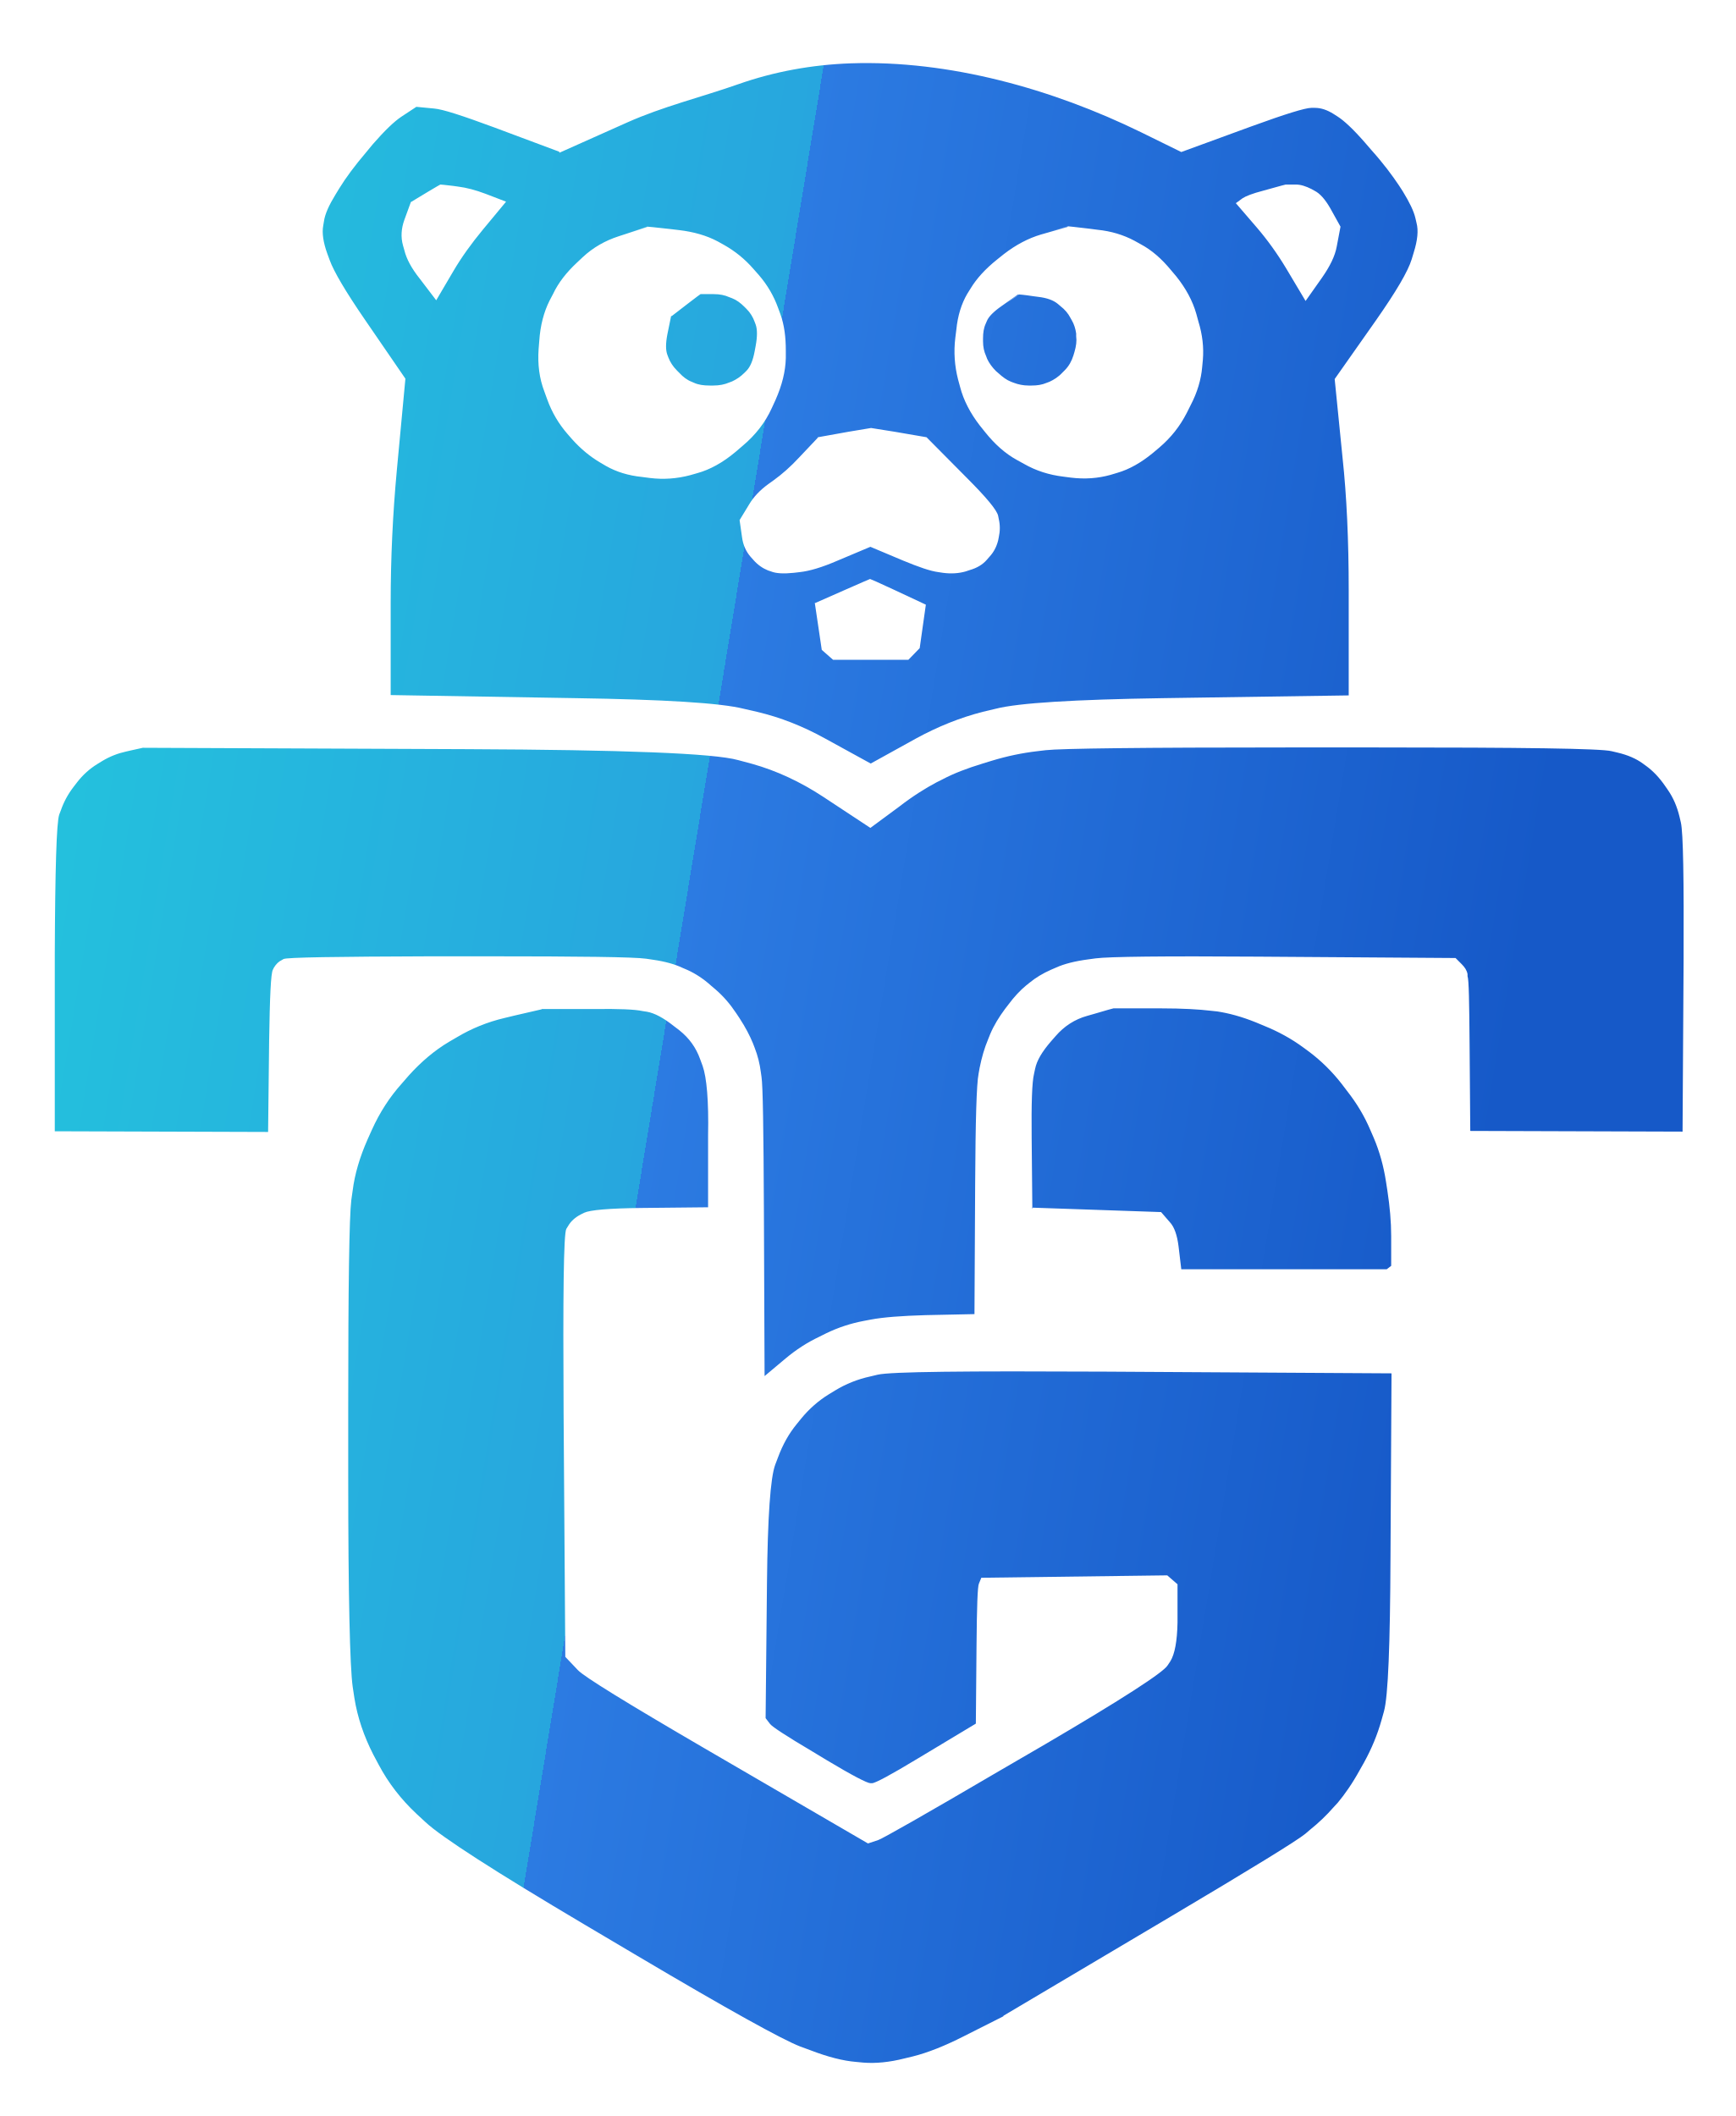
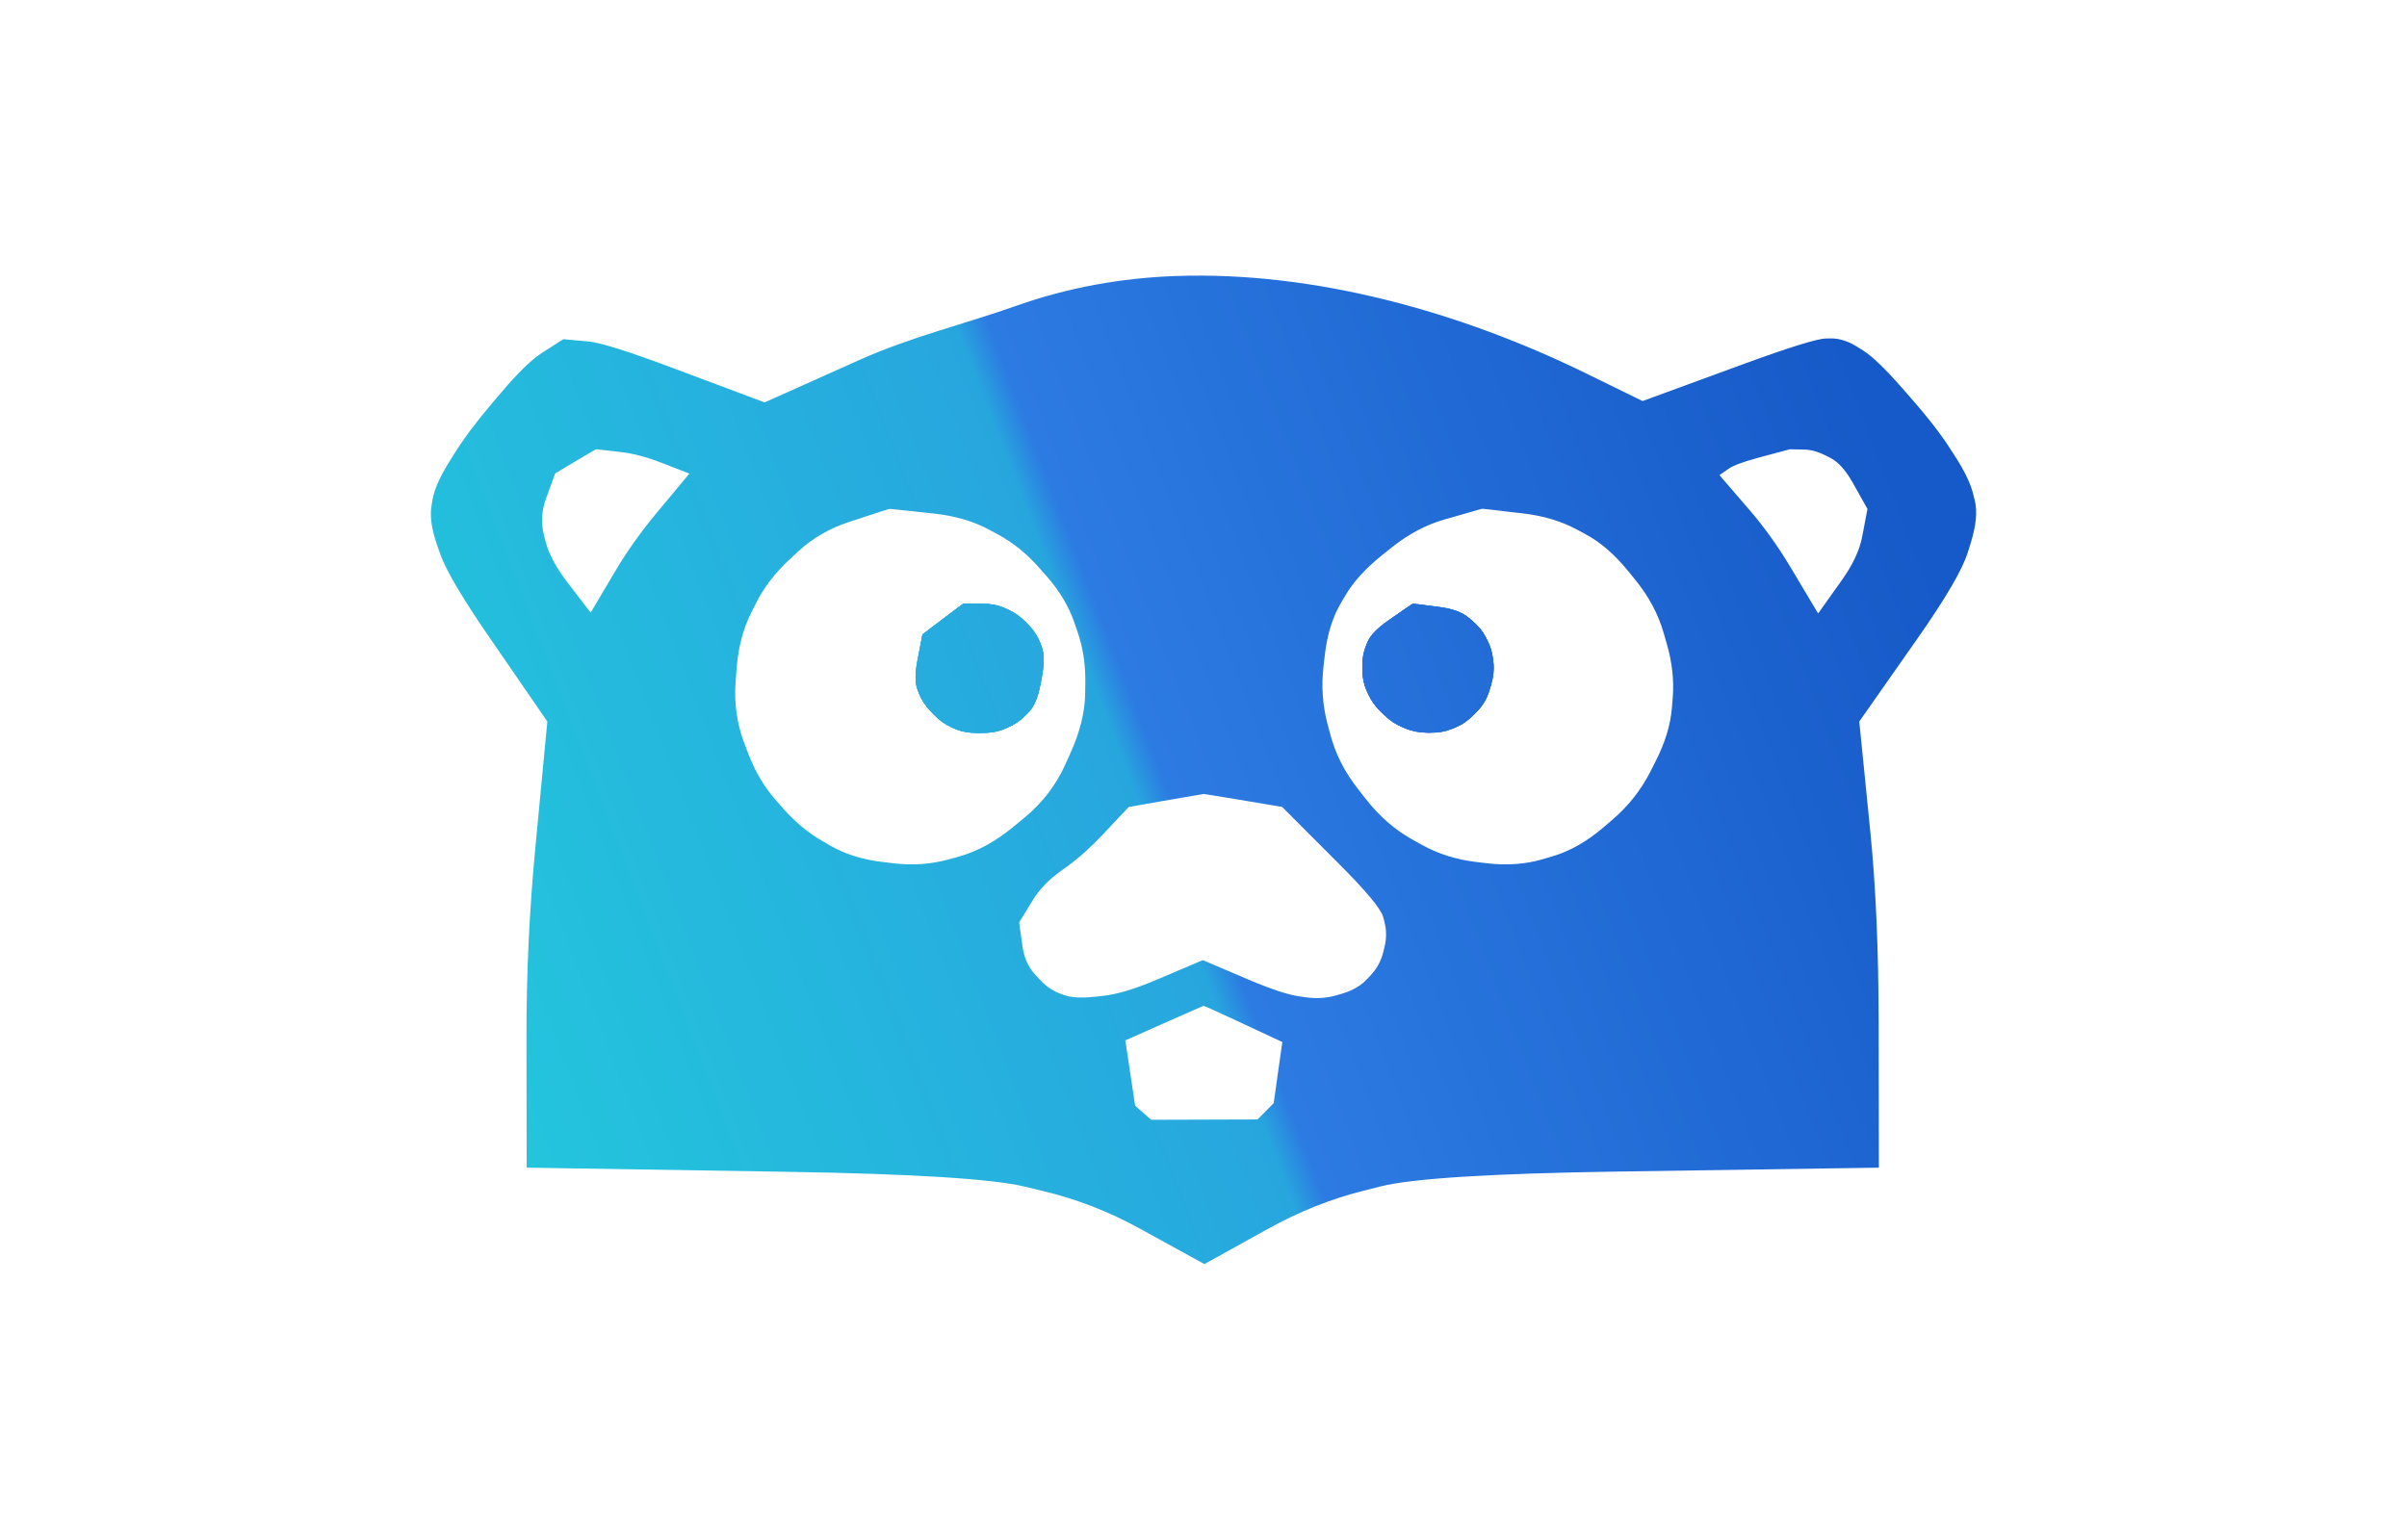
- <svg xmlns="http://www.w3.org/2000/svg" id="Layer_1" version="1.1" viewBox="0 0 507 618">
+ <svg xmlns="http://www.w3.org/2000/svg" xmlns:xlink="http://www.w3.org/1999/xlink" id="Layer_1" version="1.1" viewBox="0 0 579.65 370.9">
  <defs>
    <style>
      .st0 {
        fill: url(#linear-gradient);
+       }
+ 
+       .st0, .st1, .st2, .st3, .st4, .st5 {
        fill-rule: evenodd;
      }
+ 
+       .st1 {
+         fill: url(#linear-gradient1);
+       }
+ 
+       .st2 {
+         fill: url(#linear-gradient2);
+       }
+ 
+       .st3 {
+         fill: url(#linear-gradient4);
+       }
+ 
+       .st4 {
+         fill: url(#linear-gradient5);
+       }
+ 
+       .st5 {
+         fill: url(#linear-gradient3);
+       }
    </style>
-     <linearGradient id="linear-gradient" x1="-385.3" y1="821.3" x2="-384.3" y2="821.1" gradientTransform="translate(183365.2 481810.9) scale(476 -586.4)" gradientUnits="userSpaceOnUse">
+     <linearGradient id="linear-gradient" x1="92.33" y1="257.55" x2="459.33" y2="116.55" gradientUnits="userSpaceOnUse">
      <stop offset="0" stop-color="#23c9dd" />
-       <stop offset=".5" stop-color="#27a6de" />
-       <stop offset=".5" stop-color="#2c7be2" />
+       <stop offset=".49" stop-color="#27a6de" />
+       <stop offset=".51" stop-color="#2c7be2" />
      <stop offset="1" stop-color="#1659c8" />
    </linearGradient>
+     <linearGradient id="linear-gradient1" x1="92.82" y1="258.81" x2="459.82" y2="117.81" xlink:href="#linear-gradient" />
+     <linearGradient id="linear-gradient2" x1="78.45" y1="221.41" x2="445.45" y2="80.41" xlink:href="#linear-gradient" />
+     <linearGradient id="linear-gradient3" x1="81.04" y1="228.16" x2="448.04" y2="87.16" xlink:href="#linear-gradient" />
+     <linearGradient id="linear-gradient4" x1="81.12" y1="228.36" x2="448.12" y2="87.36" xlink:href="#linear-gradient" />
+     <linearGradient id="linear-gradient5" x1="78.45" y1="221.41" x2="445.45" y2="80.41" xlink:href="#linear-gradient" />
  </defs>
-   <path class="st0" d="M163.3,44.3l-19-7.1c-9.2-3.4-15-5.3-17.5-5.5l-5.2-.5-4.4,2.9c-2.1,1.4-4.9,4.1-8.3,8l-1.9,2.3c-3.4,4-6,7.5-7.9,10.6l-1.1,1.8c-1.9,3.1-3.1,5.7-3.4,7.9l-.2,1.2c-.4,2.1,0,4.9,1.2,8.2l.7,1.9c1.2,3.3,4.6,9.1,10.3,17.4l11.8,17.2-2.5,26.7c-1.2,12.9-1.8,25.8-1.8,38.8v26.9s53.9.9,53.9.9c26,.4,42.4,1.4,49.2,3.1l3.9.9c6.8,1.6,13.4,4.2,19.9,7.8l13.3,7.3,13.2-7.3c6.4-3.5,12.9-6.1,19.5-7.8l3.8-.9c6.6-1.7,22.9-2.7,49-3.1l54.1-.8v-30.6c0-14.7-.6-27.7-1.8-38.8l-2.3-23,12.1-17.2c5.8-8.3,9.3-14.2,10.4-17.8l.6-2c1.1-3.5,1.4-6.4.8-8.6l-.3-1.3c-.5-2.2-1.8-4.8-3.7-7.9l-1.1-1.7c-2-3-4.6-6.5-8.1-10.4l-1.9-2.2c-3.4-3.9-6.1-6.4-8-7.6l-1.1-.7c-1.9-1.2-3.7-1.8-5.5-1.8h-1c-1.8,0-7.6,1.8-17.5,5.4l-20.5,7.5s-11.8-5.8-11.8-5.8c-25.8-12.6-56-21.1-84.8-20.1-11.2.4-22.3,2.4-32.8,6.1-10.8,3.8-22,6.5-32.5,11.2l-19.7,8.8ZM120,59l-1.9,5.2c-.9,2.5-1.1,5-.4,7.5l.4,1.4c.6,2.5,2.1,5.3,4.5,8.3l4.8,6.3,5-8.5c2.4-4.1,5.3-8.1,8.6-12.1l6.8-8.2-6-2.3c-2.9-1.1-5.6-1.8-8-2.1l-1.4-.2c-2.4-.3-3.7-.4-3.8-.4h0c0,0-1.3.7-3.6,2.1l-4.8,2.9ZM360.9,59.3l6.2,7.2c3,3.5,5.9,7.5,8.6,12l5.6,9.4,4.8-6.8c2.3-3.3,3.8-6.3,4.3-9.1l1.1-5.8-3-5.4c-1.5-2.6-3-4.3-4.6-5.1l-.9-.5c-1.6-.8-3.1-1.3-4.5-1.3h-.8c-1.4,0-2.1,0-2.2,0h0c0,0-1.7.4-4.8,1.3l-1.8.5c-3.1.8-5.1,1.6-6,2.2l-1.9,1.4ZM189,66.3l-8.3,2.7c-4,1.3-7.5,3.3-10.5,6.1l-1.7,1.6c-3,2.8-5.4,5.8-7,9.2l-1,1.9c-1.7,3.4-2.7,7.3-3,11.7l-.2,2.5c-.3,4.4.2,8.5,1.7,12.4l.8,2.2c1.4,3.9,3.4,7.2,5.9,10.1l1.4,1.6c2.5,2.8,5.3,5.1,8.2,6.8l1.7,1c3,1.7,6.5,2.8,10.5,3.2l2.3.3c4,.5,7.9.2,11.7-.8l2.1-.6c3.7-1,7.5-3.1,11.2-6.2l2.1-1.8c3.7-3.1,6.6-6.8,8.5-11l1.1-2.4c1.9-4.3,2.9-8.3,3-12.2v-2.2c0-3.8-.4-7.4-1.6-10.7l-.7-1.9c-1.2-3.3-3-6.5-5.6-9.5l-1.5-1.7c-2.6-3-5.5-5.3-8.7-7.1l-1.8-1c-3.2-1.7-7-2.8-11.3-3.3l-2.5-.3c-4.4-.5-6.6-.7-6.7-.7h0c0,0-2.1.7-6.1,2l6-2ZM311.7,66.3l-7.7,2.2c-3.7,1.1-7.3,3-10.8,5.7l-2,1.6c-3.5,2.8-6,5.6-7.7,8.4l-1,1.6c-1.7,2.9-2.8,6.4-3.2,10.5l-.3,2.4c-.5,4.1-.2,8.2.8,12.1l.6,2.2c1,3.9,3,7.7,5.7,11.2l1.6,2c2.8,3.5,5.9,6.3,9.4,8.2l2,1.1c3.5,2,7.3,3.2,11.4,3.7l2.3.3c4.1.5,7.9.2,11.5-.8l2-.6c3.5-1,7-3,10.4-5.8l1.9-1.6c3.4-2.9,6-6.2,8-10.1l1.1-2.2c2-3.8,3.1-7.6,3.4-11.2l.2-2.1c.3-3.6-.1-7.3-1.3-11.2l-.6-2.2c-1.1-3.9-3.1-7.5-5.8-10.9l-1.6-1.9c-2.8-3.4-5.7-5.9-8.9-7.6l-1.8-1c-3.2-1.7-6.8-2.8-10.8-3.2l-2.3-.3c-4.1-.5-6.2-.7-6.2-.7h0c0,0-2,.6-5.7,1.6l5.6-1.6ZM196,92.3l-1.1,5.4c-.5,2.6-.5,4.6,0,5.9l.3.8c.5,1.3,1.3,2.6,2.5,3.8l.7.7c1.1,1.2,2.3,2.1,3.6,2.6l.7.3c1.3.6,2.8.8,4.6.8h1c1.8,0,3.3-.3,4.7-.9l.8-.3c1.3-.6,2.5-1.4,3.6-2.5l.6-.6c1.1-1.1,1.9-3,2.4-5.7l.3-1.6c.5-2.7.5-4.8,0-6.2l-.3-.8c-.5-1.4-1.3-2.7-2.4-3.8l-.6-.6c-1.1-1.1-2.3-2-3.6-2.5l-.8-.3c-1.3-.6-2.8-.9-4.6-.9h-1c-1.8,0-2.7,0-2.8,0h0c0,0-1.3.9-3.6,2.7l-4.8,3.7ZM297.3,86l-4.8,3.4c-2.3,1.6-3.8,3.1-4.3,4.4l-.3.7c-.6,1.3-.8,2.7-.8,4.3v.9c0,1.6.3,3,.9,4.3l.3.8c.6,1.3,1.5,2.5,2.6,3.6l.7.6c1.2,1.1,2.4,2,3.7,2.5l.8.3c1.3.5,2.8.8,4.3.8h.9c1.6,0,3-.2,4.4-.8l.8-.3c1.3-.6,2.6-1.4,3.8-2.7l.7-.7c1.2-1.2,2-2.7,2.5-4.3l.3-1c.5-1.7.7-3.2.5-4.6v-.8c-.2-1.4-.6-2.7-1.3-3.9l-.4-.7c-.6-1.2-1.6-2.4-2.9-3.4l-.7-.6c-1.3-1.1-3.2-1.8-5.8-2.1l-1.5-.2c-2.6-.4-4-.5-4.1-.5h0c0,0-1.3.8-3.6,2.5l3.5-2.4ZM238.7,128l-5.3,5.6c-2.5,2.7-5,4.9-7.5,6.7l-1.4,1c-2.5,1.8-4.4,3.8-5.7,6l-2.8,4.6.7,4.9c.3,2.4,1.2,4.3,2.5,5.8l.8.9c1.3,1.5,2.8,2.5,4.3,3.1l.9.3c1.5.6,3.7.7,6.6.4l1.7-.2c2.9-.3,6.6-1.4,11.2-3.4l9.5-4,9.5,4c4.6,1.9,8,3.1,10.4,3.4l1.3.2c2.3.3,4.5.2,6.6-.4l1.2-.4c2.1-.6,3.8-1.6,5-3l.7-.8c1.3-1.4,2.1-2.9,2.6-4.8l.2-1c.4-1.8.4-3.6,0-5.3l-.2-1c-.4-1.7-3.5-5.4-9.2-11.1l-11.7-11.8-9.3-1.6c-4.5-.7-6.8-1.1-6.9-1.1h0c0,0-2.3.4-6.6,1.1l-8.9,1.6ZM238,176.3l2,13.5,3.3,2.9h22c0,0,3.3-3.4,3.3-3.4l1.8-12.7-9.4-4.4c-4.5-2.1-6.8-3.1-6.9-3.1h0c0,0-2.4,1-6.9,3l-9.3,4.1ZM16,330.4l62.3.2.3-26.6c.2-12.8.5-19.8,1.1-20.8l.3-.6c.6-1,1.4-1.8,2.3-2.2l.5-.3c.9-.5,15.3-.7,43.1-.8h15.9c27.8,0,43.4.2,46.9.7l2,.3c3.5.5,6.4,1.3,8.7,2.4l1.4.6c2.4,1.1,4.7,2.6,6.9,4.6l1.3,1.1c2.3,2,4.2,4.2,6,6.9l1,1.5c1.7,2.6,3,5.1,3.9,7.3l.5,1.3c.9,2.3,1.5,4.7,1.8,7.1l.2,1.4c.4,2.5.6,15.4.7,38.9l.2,48.5,6.2-5.2c3-2.5,6.2-4.6,9.8-6.3l2-1c3.5-1.7,7.2-2.9,10.9-3.6l2.1-.4c3.7-.7,9.1-1.1,16-1.3l14.3-.3.2-38.1c.1-18.4.4-29.1,1-32.1l.3-1.7c.6-3,1.4-5.8,2.5-8.4l.6-1.5c1.1-2.6,2.6-5,4.3-7.3l1-1.3c1.7-2.3,3.5-4.2,5.2-5.6l1-.8c1.7-1.4,3.8-2.7,6.3-3.8l1.4-.6c2.4-1.1,5.6-1.9,9.4-2.4l2.2-.3c3.8-.5,19.7-.7,47.5-.5l57.6.4,1.8,1.8c.9.9,1.5,1.8,1.7,2.9v.6c.4,1,.5,7.7.6,19.9l.2,25.3,62,.2.3-49.8c.1-24-.1-37.5-.8-40.5l-.4-1.7c-.7-2.9-1.8-5.5-3.4-7.8l-.9-1.3c-1.6-2.3-3.4-4.2-5.3-5.6l-1.1-.8c-1.9-1.4-4.4-2.5-7.4-3.2l-1.7-.4c-3-.8-26.1-1.1-69.3-1.1h-24.7c-43.2,0-67,.3-71.3.8l-2.5.3c-4.3.5-8.7,1.4-13.3,2.8l-2.6.8c-4.6,1.4-8.5,2.9-11.7,4.6l-1.8.9c-3.2,1.7-6.9,4-10.9,7.1l-8.4,6.2-13.8-9.1c-6.7-4.4-13.6-7.6-20.7-9.6l-4.1-1.1c-7.1-2-33.5-3-79.1-3.2l-94.6-.4h-.2c0,0-1.3.3-3.6.8l-1.3.3c-2.3.5-4.7,1.4-7,2.8l-1.3.8c-2.3,1.4-4.3,3.2-6,5.4l-1,1.3c-1.7,2.2-2.9,4.5-3.7,6.8l-.5,1.3c-.8,2.3-1.2,16-1.3,40.9v51.7ZM301.3,352.7l37.8,1.3,2.6,3c1.3,1.4,2.1,3.8,2.5,7l.8,6.7h60c0,0,1.3-1,1.3-1v-8.7c0-4.2-.4-8.6-1.1-13.2l-.4-2.6c-.7-4.6-1.9-8.9-3.6-12.9l-1-2.3c-1.7-4-3.9-7.7-6.8-11.4l-1.6-2.1c-2.8-3.6-6-6.7-9.3-9.2l-1.9-1.4c-3.4-2.5-7.2-4.6-11.4-6.3l-2.4-1c-4.2-1.7-8-2.7-11.3-3.2l-1.9-.2c-3.3-.4-8.2-.7-14.7-.7h-13.5c0,0-.2,0-.2,0,0,0-2,.5-5.6,1.6l-2.1.6c-3.6,1-6.7,3-9.2,5.9l-1.4,1.6c-2.5,2.9-4.1,5.5-4.6,8l-.3,1.4c-.6,2.4-.8,8.7-.7,18.7l.2,20.7ZM293.1,588.7l48.9-29c23.6-14,36.6-22,39.2-24.1l1.4-1.2c2.5-2,4.8-4.2,6.9-6.6l1.2-1.3c2-2.4,4.2-5.5,6.4-9.5l1.3-2.3c2.2-4,3.9-8.1,5.1-12.4l.7-2.5c1.2-4.3,1.8-19.4,1.9-45.2l.3-53.5-83.8-.5c-40.5-.2-62.6,0-66.3.9l-2.1.5c-3.7.8-7.2,2.2-10.3,4.1l-1.8,1.1c-3.1,1.9-5.8,4.3-8.1,7.1l-1.3,1.6c-2.3,2.8-4.1,6-5.5,9.8l-.8,2.1c-1.4,3.8-2.2,15.2-2.4,34.4l-.4,39.6,1.3,1.7c.6.8,4.7,3.5,12.3,8l4.3,2.6c7.5,4.5,11.8,6.7,12.7,6.7h.5c.9,0,5.4-2.4,13.5-7.3l16.8-10.1.2-23c.1-11.1.3-17.1.7-17.9l.7-1.7,54.3-.7,3,2.6v11.2c-.1,5.4-.8,9.2-2.1,11.3l-.8,1.2c-1.3,2.1-13.2,9.8-35.7,23l-12.9,7.5c-22.5,13.2-34.5,20-35.9,20.5l-3,1-47.6-27.7c-23-13.4-35.3-21-37.1-22.9l-3.7-3.9-.5-71.3c-.2-34.4,0-52.3.8-53.7l.5-.8c.8-1.4,2-2.5,3.7-3.4l1-.5c1.7-.8,7.2-1.3,16.7-1.4l19.5-.2v-21c.2-10.1-.4-16.9-1.6-20.3l-.7-1.9c-1.2-3.4-3.2-6.2-6.1-8.5l-1.7-1.3c-2.9-2.3-5.5-3.7-7.7-4.1l-1.3-.2c-2.2-.5-7-.7-14.3-.6h-15.1c0,0-.2.1-.2.1,0,0-2.7.6-7.8,1.8l-2.9.7c-5.1,1.2-9.7,3.1-13.9,5.6l-2.4,1.4c-4.2,2.5-8.1,5.8-11.7,9.8l-2,2.3c-3.6,4-6.5,8.5-8.8,13.6l-1.3,2.9c-2.2,5-3.7,10-4.3,14.8l-.4,2.8c-.6,4.9-.9,25-.9,60.3v20.2c0,35.4.5,55.9,1.3,61.6l.5,3.3c.9,5.7,2.8,11.2,5.5,16.5l1.6,3c2.8,5.3,6.5,10.1,11.1,14.4l2.6,2.4c4.6,4.3,20.1,14.3,46.6,30l15.2,9c26.5,15.7,42.4,24.5,47.6,26.5l3,1.1c5.2,2,9.6,3.1,13.3,3.4l2.1.2c3.6.3,7.7-.1,12-1.2l2.5-.6c4.4-1.1,9.4-3.1,14.9-5.9l11.5-5.8Z" />
+   <path class="st0" d="M359.65,159.73c.18,1.63-.02,3.42-.6,5.38l-.34,1.11c-.58,1.96-1.55,3.64-2.92,5.06l-.79.81c-1.37,1.41-2.83,2.44-4.4,3.1l-.9.37c-1.57.65-3.27.96-5.08.94h-1.04c-1.81-.03-3.49-.35-5.03-.99l-.88-.36c-1.54-.63-2.98-1.59-4.32-2.9l-.78-.74c-1.35-1.31-2.36-2.72-3.05-4.24l-.39-.87c-.69-1.52-1.04-3.19-1.05-4.99v-1.04c-.02-1.81.3-3.48.95-5l.38-.86c.65-1.53,2.33-3.23,5.05-5.13l1.55-1.07c.33-.23.64-.44.93-.65l.03-.02,3.11-2.17-1.91,1.34c1.3-.89,1.99-1.35,2.07-1.36h.07c.11-.03,1.69.16,4.73.57l1.73.23c3.04.41,5.31,1.23,6.8,2.48l.86.71c1.49,1.25,2.6,2.58,3.33,3.99l.42.81c.73,1.41,1.18,2.93,1.37,4.56l.1.93Z" />
+   <path class="st1" d="M250.87,155.86l-.34-.94c-.62-1.62-1.57-3.08-2.84-4.37l-.74-.75c-1.27-1.28-2.67-2.27-4.19-2.95l-.87-.39c-1.52-.68-3.31-1.03-5.38-1.04l-1.17-.02c-2.07,0-3.15,0-3.26.02h-.07c-.11.03-1.52,1.07-4.24,3.14l-5.62,4.27-1.22,6.32c-.59,3.06-.59,5.36,0,6.91l.34.9c.59,1.55,1.54,3.02,2.86,4.4l.76.78c1.32,1.38,2.73,2.4,4.23,3.06l.86.38c1.51.66,3.29.99,5.36.99h1.17c2.07,0,3.87-.33,5.42-1l.88-.37c1.54-.66,2.96-1.64,4.24-2.95l.72-.74c1.27-1.31,2.2-3.53,2.8-6.68l.34-1.81c.59-3.15.58-5.54-.04-7.16ZM250.87,155.86l-.34-.94c-.62-1.62-1.57-3.08-2.84-4.37l-.74-.75c-1.27-1.28-2.67-2.27-4.19-2.95l-.87-.39c-1.52-.68-3.31-1.03-5.38-1.04l-1.17-.02c-2.07,0-3.15,0-3.26.02h-.07c-.11.03-1.52,1.07-4.24,3.14l-5.62,4.27-1.22,6.32c-.59,3.06-.59,5.36,0,6.91l.34.9c.59,1.55,1.54,3.02,2.86,4.4l.76.78c1.32,1.38,2.73,2.4,4.23,3.06l.86.38c1.51.66,3.29.99,5.36.99h1.17c2.07,0,3.87-.33,5.42-1l.88-.37c1.54-.66,2.96-1.64,4.24-2.95l.72-.74c1.27-1.31,2.2-3.53,2.8-6.68l.34-1.81c.59-3.15.58-5.54-.04-7.16ZM250.87,155.86l-.34-.94c-.62-1.62-1.57-3.08-2.84-4.37l-.74-.75c-1.27-1.28-2.67-2.27-4.19-2.95l-.87-.39c-1.52-.68-3.31-1.03-5.38-1.04l-1.17-.02c-2.07,0-3.15,0-3.26.02h-.07c-.11.03-1.52,1.07-4.24,3.14l-5.62,4.27-1.22,6.32c-.59,3.06-.59,5.36,0,6.91l.34.9c.59,1.55,1.54,3.02,2.86,4.4l.76.78c1.32,1.38,2.73,2.4,4.23,3.06l.86.38c1.51.66,3.29.99,5.36.99h1.17c2.07,0,3.87-.33,5.42-1l.88-.37c1.54-.66,2.96-1.64,4.24-2.95l.72-.74c1.27-1.31,2.2-3.53,2.8-6.68l.34-1.81c.59-3.15.58-5.54-.04-7.16ZM250.87,155.86l-.34-.94c-.62-1.62-1.57-3.08-2.84-4.37l-.74-.75c-1.27-1.28-2.67-2.27-4.19-2.95l-.87-.39c-1.52-.68-3.31-1.03-5.38-1.04l-1.17-.02c-2.07,0-3.15,0-3.26.02h-.07c-.11.03-1.52,1.07-4.24,3.14l-5.62,4.27-1.22,6.32c-.59,3.06-.59,5.36,0,6.91l.34.9c.59,1.55,1.54,3.02,2.86,4.4l.76.78c1.32,1.38,2.73,2.4,4.23,3.06l.86.38c1.51.66,3.29.99,5.36.99h1.17c2.07,0,3.87-.33,5.42-1l.88-.37c1.54-.66,2.96-1.64,4.24-2.95l.72-.74c1.27-1.31,2.2-3.53,2.8-6.68l.34-1.81c.59-3.15.58-5.54-.04-7.16ZM475.59,120.67l-.36-1.47c-.61-2.58-2.06-5.64-4.34-9.17l-1.31-2.03c-2.28-3.54-5.4-7.57-9.38-12.09l-2.26-2.58c-3.98-4.54-7.07-7.5-9.29-8.91l-1.27-.8c-2.22-1.41-4.36-2.1-6.42-2.1l-1.19.02c-2.07,0-8.85,2.11-20.37,6.33l-23.84,8.74-13.72-6.72c-29.98-14.67-65.19-24.6-98.74-23.4-12.99.47-25.9,2.77-38.17,7.11-12.54,4.44-25.63,7.58-37.85,13.06l-22.95,10.28-22.09-8.28c-10.66-4-17.45-6.14-20.36-6.4l-6.03-.55-5.18,3.33c-2.5,1.61-5.7,4.72-9.61,9.33l-2.24,2.63c-3.91,4.6-6.98,8.71-9.23,12.32l-1.28,2.06c-2.25,3.6-3.57,6.66-3.98,9.15l-.23,1.44c-.41,2.49.06,5.66,1.41,9.48l.77,2.18c1.35,3.82,5.34,10.56,11.98,20.2l13.75,19.98-2.95,31.05c-1.41,14.99-2.1,30.04-2.08,45.13l.05,31.29,62.71,1c30.28.49,49.38,1.68,57.31,3.58l4.53,1.1c7.92,1.9,15.64,4.9,23.13,9.01l15.53,8.54,15.4-8.54c7.45-4.11,14.99-7.13,22.65-9.06l4.38-1.11c7.66-1.93,26.68-3.12,57.06-3.58l62.94-.94-.06-35.56c-.03-17.16-.69-32.2-1.98-45.13l-2.68-26.78,14.06-20.06c6.78-9.68,10.8-16.58,12.07-20.69l.73-2.34c1.27-4.11,1.6-7.46.98-10.05ZM158.07,123.63c-3.83,4.62-7.16,9.31-9.98,14.08l-5.85,9.88-5.63-7.35c-2.71-3.55-4.44-6.77-5.19-9.67l-.43-1.67c-.74-2.9-.58-5.82.49-8.77l2.23-6.1,5.62-3.35c2.71-1.62,4.12-2.44,4.23-2.45h.07c.11,0,1.59.16,4.44.49l1.61.2c2.85.33,5.97,1.15,9.35,2.46l6.99,2.7-7.95,9.55ZM231.15,206.27l-2.48.7c-4.34,1.22-8.86,1.55-13.56.99l-2.67-.33c-4.7-.56-8.77-1.82-12.22-3.78l-1.98-1.13c-3.46-1.96-6.65-4.59-9.58-7.89l-1.68-1.9c-2.93-3.29-5.23-7.2-6.91-11.72l-.97-2.57c-1.67-4.51-2.32-9.32-1.95-14.45l.22-2.92c.37-5.13,1.54-9.65,3.49-13.57l1.12-2.24c1.95-3.92,4.69-7.5,8.19-10.73l2-1.85c3.5-3.23,7.58-5.6,12.22-7.12l2.66-.87,1.27-.42c.26-.08.51-.16.75-.24l1.12-.37c.41-.13.78-.25,1.12-.36l.63-.21c.13-.04.25-.08.37-.12,1.18-.38,1.8-.57,1.86-.58h.06c.11-.02,2.7.25,7.77.81l2.91.31c5.07.56,9.47,1.84,13.2,3.84l2.12,1.14c3.72,2,7.1,4.74,10.14,8.21l1.75,1.99c3.04,3.47,5.23,7.14,6.58,11.01l.76,2.21c1.35,3.87,1.98,8.03,1.9,12.49l-.03,2.53c-.08,4.46-1.25,9.18-3.5,14.17l-1.28,2.85c-2.24,4.98-5.53,9.26-9.88,12.86l-2.49,2.05c-4.34,3.59-8.69,5.99-13.03,7.21ZM306.72,265.75l-3.88,3.92-25.61.08-3.87-3.38-2.36-15.75,10.82-4.8c5.22-2.32,7.89-3.49,8-3.51h.05c.13-.01,2.82,1.2,8.06,3.63l10.88,5.08-2.09,14.73ZM333.4,228.18l-.29,1.2c-.52,2.11-1.53,3.96-3.02,5.54l-.85.91c-1.48,1.59-3.43,2.75-5.86,3.48l-1.39.41c-2.42.73-4.99.9-7.7.5l-1.56-.23c-2.72-.41-6.73-1.74-12.06-4.01l-11.02-4.69-11.03,4.69c-5.32,2.27-9.67,3.57-13.03,3.92l-1.93.21c-3.36.36-5.92.2-7.66-.49l-1.01-.39c-1.74-.68-3.39-1.88-4.95-3.62l-.9-1c-1.57-1.74-2.54-3.98-2.92-6.73l-.79-5.69,3.27-5.33c1.57-2.57,3.79-4.89,6.66-6.96l1.62-1.17c2.86-2.07,5.76-4.67,8.71-7.82l6.12-6.51,10.35-1.82c4.99-.87,7.55-1.31,7.66-1.31h.05c.11-.01,2.79.42,8.03,1.29l10.86,1.82,13.66,13.69c6.61,6.61,10.17,10.91,10.69,12.88l.29,1.11c.52,1.97.52,4.01,0,6.12ZM402.83,167.97l-.19,2.39c-.32,4.17-1.63,8.5-3.91,12.97l-1.3,2.57c-2.28,4.48-5.38,8.38-9.29,11.7l-2.22,1.89c-3.91,3.32-7.93,5.58-12.06,6.79l-2.36.7c-4.13,1.21-8.6,1.54-13.38.98l-2.73-.33c-4.78-.56-9.2-1.98-13.25-4.26l-2.31-1.3c-4.05-2.28-7.68-5.48-10.91-9.59l-1.84-2.35c-3.23-4.11-5.45-8.46-6.67-13.04l-.7-2.61c-1.22-4.58-1.54-9.28-.97-14.09l.32-2.74c.57-4.8,1.83-8.89,3.78-12.25l1.12-1.9c1.96-3.36,4.94-6.63,8.96-9.84l2.29-1.83c4.02-3.19,8.21-5.41,12.55-6.66l2.49-.71,1.27-.37c.09-.02.18-.04.26-.07.24-.07.47-.13.7-.2l1.77-.51c.17-.05.33-.09.49-.14l.87-.25c.83-.23,1.28-.35,1.32-.36h.06c.11-.02,2.53.26,7.27.83l2.7.31c4.74.57,8.95,1.83,12.62,3.78l2.09,1.12c3.68,1.95,7.12,4.91,10.34,8.87l1.84,2.26c3.21,3.95,5.47,8.18,6.77,12.68l.74,2.57c1.31,4.49,1.8,8.82,1.47,12.99ZM448.43,129.36c-.62,3.25-2.29,6.78-5,10.56l-5.59,7.86-6.52-10.92c-3.15-5.27-6.48-9.93-9.99-13.99l-7.25-8.41,2.25-1.57c1.09-.76,3.43-1.63,7.04-2.61l2.07-.56c3.61-.98,5.47-1.48,5.58-1.49h.07c.11-.02.97,0,2.6.05l.93.02c1.63.06,3.37.56,5.22,1.52l1.05.54c1.84.96,3.62,2.95,5.31,5.97l3.52,6.28-1.29,6.75ZM247.77,171.51c1.27-1.31,2.2-3.53,2.8-6.68l.34-1.81c.59-3.15.58-5.54-.04-7.16l-.34-.94c-.62-1.62-1.57-3.08-2.84-4.37l-.74-.75c-1.27-1.28-2.67-2.27-4.19-2.95l-.87-.39c-1.52-.68-3.31-1.03-5.38-1.04l-1.17-.02c-2.07,0-3.15,0-3.26.02h-.07c-.11.03-1.52,1.07-4.24,3.14l-5.62,4.27-1.22,6.32c-.59,3.06-.59,5.36,0,6.91l.34.9c.59,1.55,1.54,3.02,2.86,4.4l.76.78c1.32,1.38,2.73,2.4,4.23,3.06l.86.38c1.51.66,3.29.99,5.36.99h1.17c2.07,0,3.87-.33,5.42-1l.88-.37c1.54-.66,2.96-1.64,4.24-2.95l.72-.74ZM250.87,155.86l-.34-.94c-.62-1.62-1.57-3.08-2.84-4.37l-.74-.75c-1.27-1.28-2.67-2.27-4.19-2.95l-.87-.39c-1.52-.68-3.31-1.03-5.38-1.04l-1.17-.02c-2.07,0-3.15,0-3.26.02h-.07c-.11.03-1.52,1.07-4.24,3.14l-5.62,4.27-1.22,6.32c-.59,3.06-.59,5.36,0,6.91l.34.9c.59,1.55,1.54,3.02,2.86,4.4l.76.78c1.32,1.38,2.73,2.4,4.23,3.06l.86.38c1.51.66,3.29.99,5.36.99h1.17c2.07,0,3.87-.33,5.42-1l.88-.37c1.54-.66,2.96-1.64,4.24-2.95l.72-.74c1.27-1.31,2.2-3.53,2.8-6.68l.34-1.81c.59-3.15.58-5.54-.04-7.16ZM250.87,155.86l-.34-.94c-.62-1.62-1.57-3.08-2.84-4.37l-.74-.75c-1.27-1.28-2.67-2.27-4.19-2.95l-.87-.39c-1.52-.68-3.31-1.03-5.38-1.04l-1.17-.02c-2.07,0-3.15,0-3.26.02h-.07c-.11.03-1.52,1.07-4.24,3.14l-5.62,4.27-1.22,6.32c-.59,3.06-.59,5.36,0,6.91l.34.9c.59,1.55,1.54,3.02,2.86,4.4l.76.78c1.32,1.38,2.73,2.4,4.23,3.06l.86.38c1.51.66,3.29.99,5.36.99h1.17c2.07,0,3.87-.33,5.42-1l.88-.37c1.54-.66,2.96-1.64,4.24-2.95l.72-.74c1.27-1.31,2.2-3.53,2.8-6.68l.34-1.81c.59-3.15.58-5.54-.04-7.16ZM250.87,155.86l-.34-.94c-.62-1.62-1.57-3.08-2.84-4.37l-.74-.75c-1.27-1.28-2.67-2.27-4.19-2.95l-.87-.39c-1.52-.68-3.31-1.03-5.38-1.04l-1.17-.02c-2.07,0-3.15,0-3.26.02h-.07c-.11.03-1.52,1.07-4.24,3.14l-5.62,4.27-1.22,6.32c-.59,3.06-.59,5.36,0,6.91l.34.9c.59,1.55,1.54,3.02,2.86,4.4l.76.78c1.32,1.38,2.73,2.4,4.23,3.06l.86.38c1.51.66,3.29.99,5.36.99h1.17c2.07,0,3.87-.33,5.42-1l.88-.37c1.54-.66,2.96-1.64,4.24-2.95l.72-.74c1.27-1.31,2.2-3.53,2.8-6.68l.34-1.81c.59-3.15.58-5.54-.04-7.16ZM250.87,155.86l-.34-.94c-.62-1.62-1.57-3.08-2.84-4.37l-.74-.75c-1.27-1.28-2.67-2.27-4.19-2.95l-.87-.39c-1.52-.68-3.31-1.03-5.38-1.04l-1.17-.02c-2.07,0-3.15,0-3.26.02h-.07c-.11.03-1.52,1.07-4.24,3.14l-5.62,4.27-1.22,6.32c-.59,3.06-.59,5.36,0,6.91l.34.9c.59,1.55,1.54,3.02,2.86,4.4l.76.78c1.32,1.38,2.73,2.4,4.23,3.06l.86.38c1.51.66,3.29.99,5.36.99h1.17c2.07,0,3.87-.33,5.42-1l.88-.37c1.54-.66,2.96-1.64,4.24-2.95l.72-.74c1.27-1.31,2.2-3.53,2.8-6.68l.34-1.81c.59-3.15.58-5.54-.04-7.16Z" />
+   <path class="st2" d="M250.91,163.02l-.34,1.81c-.6,3.15-1.53,5.37-2.8,6.68l-.72.74c-1.28,1.31-2.7,2.29-4.24,2.95l-.88.37c-1.55.67-3.35,1-5.42,1h-1.17c-2.07,0-3.85-.33-5.36-.99l-.86-.38c-1.5-.66-2.91-1.68-4.23-3.06l-.76-.78c-1.32-1.38-2.27-2.85-2.86-4.4l-.34-.9c-.59-1.55-.59-3.85,0-6.91l1.22-6.32,5.62-4.27c2.72-2.07,4.13-3.11,4.24-3.13h.07c.11-.03,1.19-.03,3.26-.03l1.17.02c2.07.01,3.86.36,5.38,1.04l.87.39c1.52.68,2.92,1.67,4.19,2.95l.74.75c1.27,1.29,2.22,2.75,2.84,4.37l.34.94c.62,1.62.63,4.01.04,7.16Z" />
+   <path class="st5" d="M352.48,123.82c-.23.07-.46.13-.7.2l2.47-.71-1.77.51Z" />
+   <path class="st3" d="M354.74,123.17c-.16.05-.32.09-.49.14l2.52-.73-2.03.59Z" />
+   <path class="st0" d="M359.05,165.11l-.34,1.11c-.58,1.96-1.55,3.64-2.92,5.06l-.79.81c-1.37,1.41-2.83,2.44-4.4,3.1l-.9.37c-1.57.65-3.27.96-5.08.94h-1.04c-1.81-.03-3.49-.35-5.03-.99l-.88-.36c-1.54-.63-2.98-1.59-4.32-2.9l-.78-.74c-1.35-1.31-2.36-2.72-3.05-4.24l-.39-.87c-.69-1.52-1.04-3.19-1.05-4.99v-1.04c-.02-1.81.3-3.48.95-5l.38-.86c.65-1.53,2.33-3.23,5.05-5.13l1.55-1.07c.33-.23.64-.44.93-.65l.03-.02,3.11-2.17-1.91,1.34c1.3-.89,1.99-1.35,2.07-1.36h.07c.11-.03,1.69.16,4.73.57l1.73.23c3.04.41,5.31,1.23,6.8,2.48l.86.71c1.49,1.25,2.6,2.58,3.33,3.99l.42.81c.73,1.41,1.18,2.93,1.37,4.56l.1.93c.18,1.63-.02,3.42-.6,5.38Z" />
+   <path class="st4" d="M250.91,163.02l-.34,1.81c-.6,3.15-1.53,5.37-2.8,6.68l-.72.74c-1.28,1.31-2.7,2.29-4.24,2.95l-.88.37c-1.55.67-3.35,1-5.42,1h-1.17c-2.07,0-3.85-.33-5.36-.99l-.86-.38c-1.5-.66-2.91-1.68-4.23-3.06l-.76-.78c-1.32-1.38-2.27-2.85-2.86-4.4l-.34-.9c-.59-1.55-.59-3.85,0-6.91l1.22-6.32,5.62-4.27c2.72-2.07,4.13-3.11,4.24-3.13h.07c.11-.03,1.19-.03,3.26-.03l1.17.02c2.07.01,3.86.36,5.38,1.04l.87.39c1.52.68,2.92,1.67,4.19,2.95l.74.75c1.27,1.29,2.22,2.75,2.84,4.37l.34.94c.62,1.62.63,4.01.04,7.16Z" />
+   <path class="st0" d="M359.05,165.11l-.34,1.11c-.58,1.96-1.55,3.64-2.92,5.06l-.79.81c-1.37,1.41-2.83,2.44-4.4,3.1l-.9.37c-1.57.65-3.27.96-5.08.94h-1.04c-1.81-.03-3.49-.35-5.03-.99l-.88-.36c-1.54-.63-2.98-1.59-4.32-2.9l-.78-.74c-1.35-1.31-2.36-2.72-3.05-4.24l-.39-.87c-.69-1.52-1.04-3.19-1.05-4.99v-1.04c-.02-1.81.3-3.48.95-5l.38-.86c.65-1.53,2.33-3.23,5.05-5.13l1.55-1.07c.33-.23.64-.44.93-.65l.03-.02,3.11-2.17-1.91,1.34-1.19.83c.44-.31.84-.58,1.19-.83,1.3-.89,1.99-1.35,2.07-1.36h.07c.11-.03,1.69.16,4.73.57l1.73.23c3.04.41,5.31,1.23,6.8,2.48l.86.71c1.49,1.25,2.6,2.58,3.33,3.99l.42.81c.73,1.41,1.18,2.93,1.37,4.56l.1.93c.18,1.63-.02,3.42-.6,5.38Z" />
</svg>
